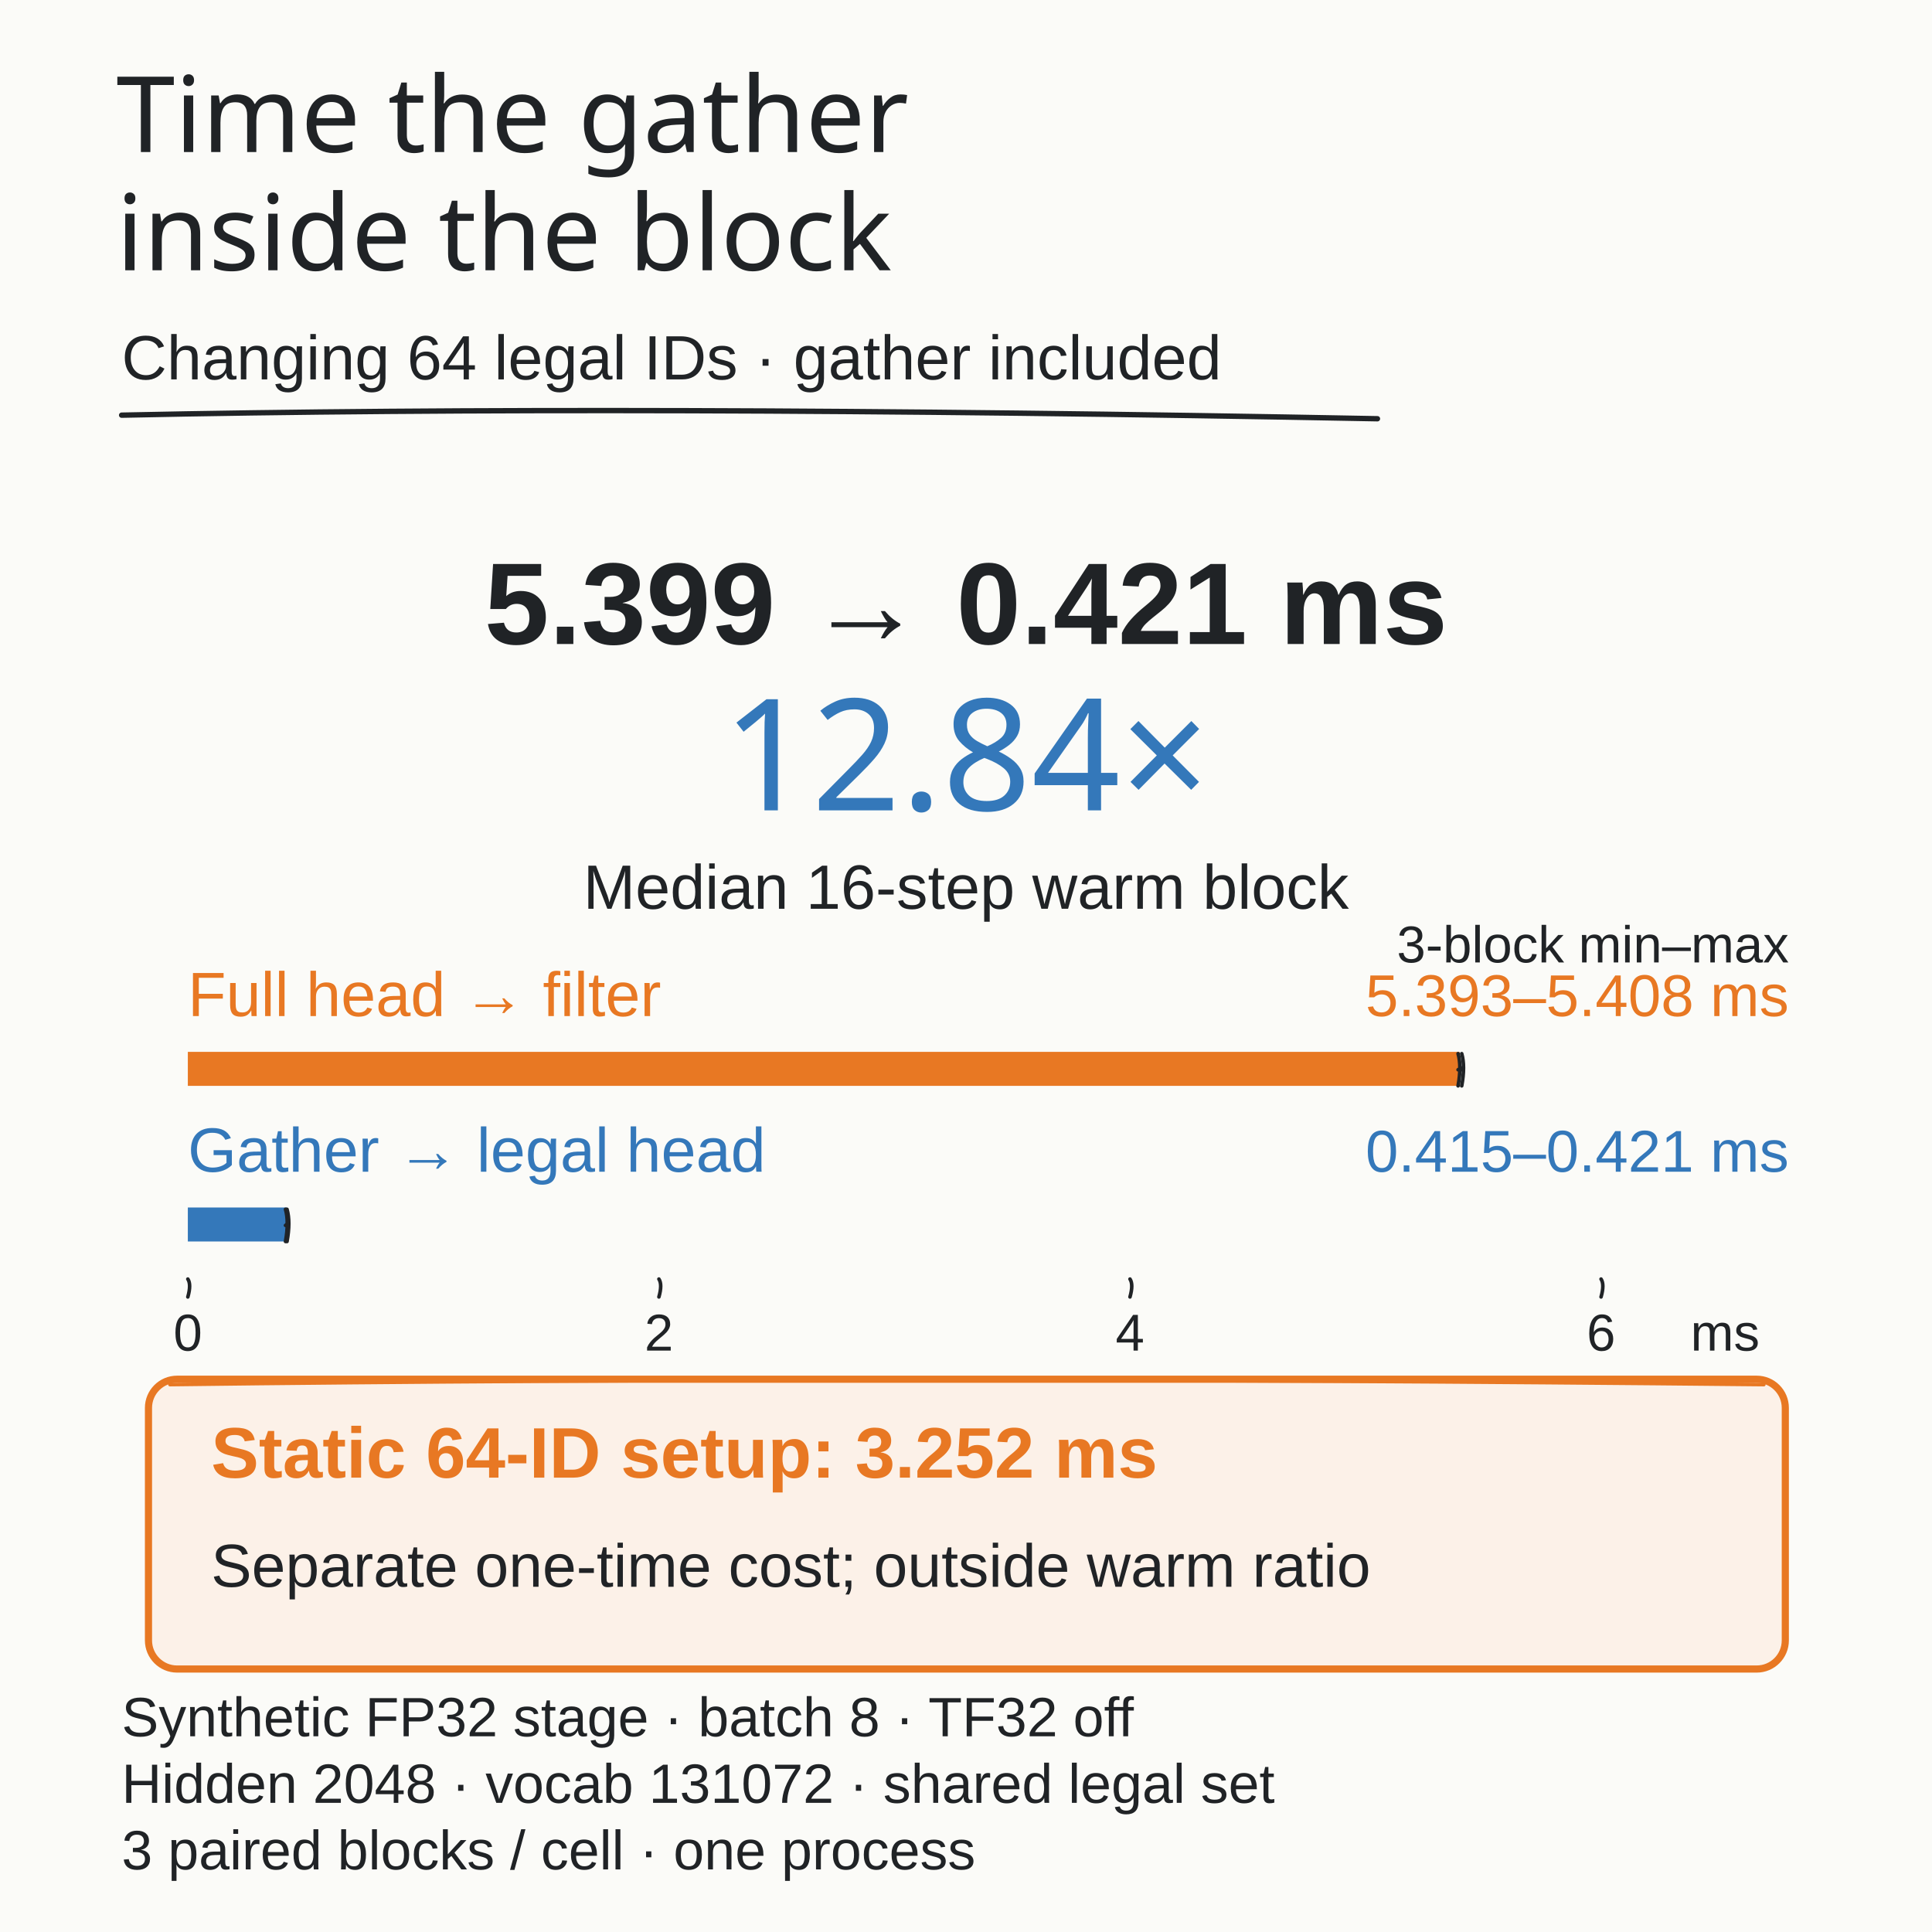
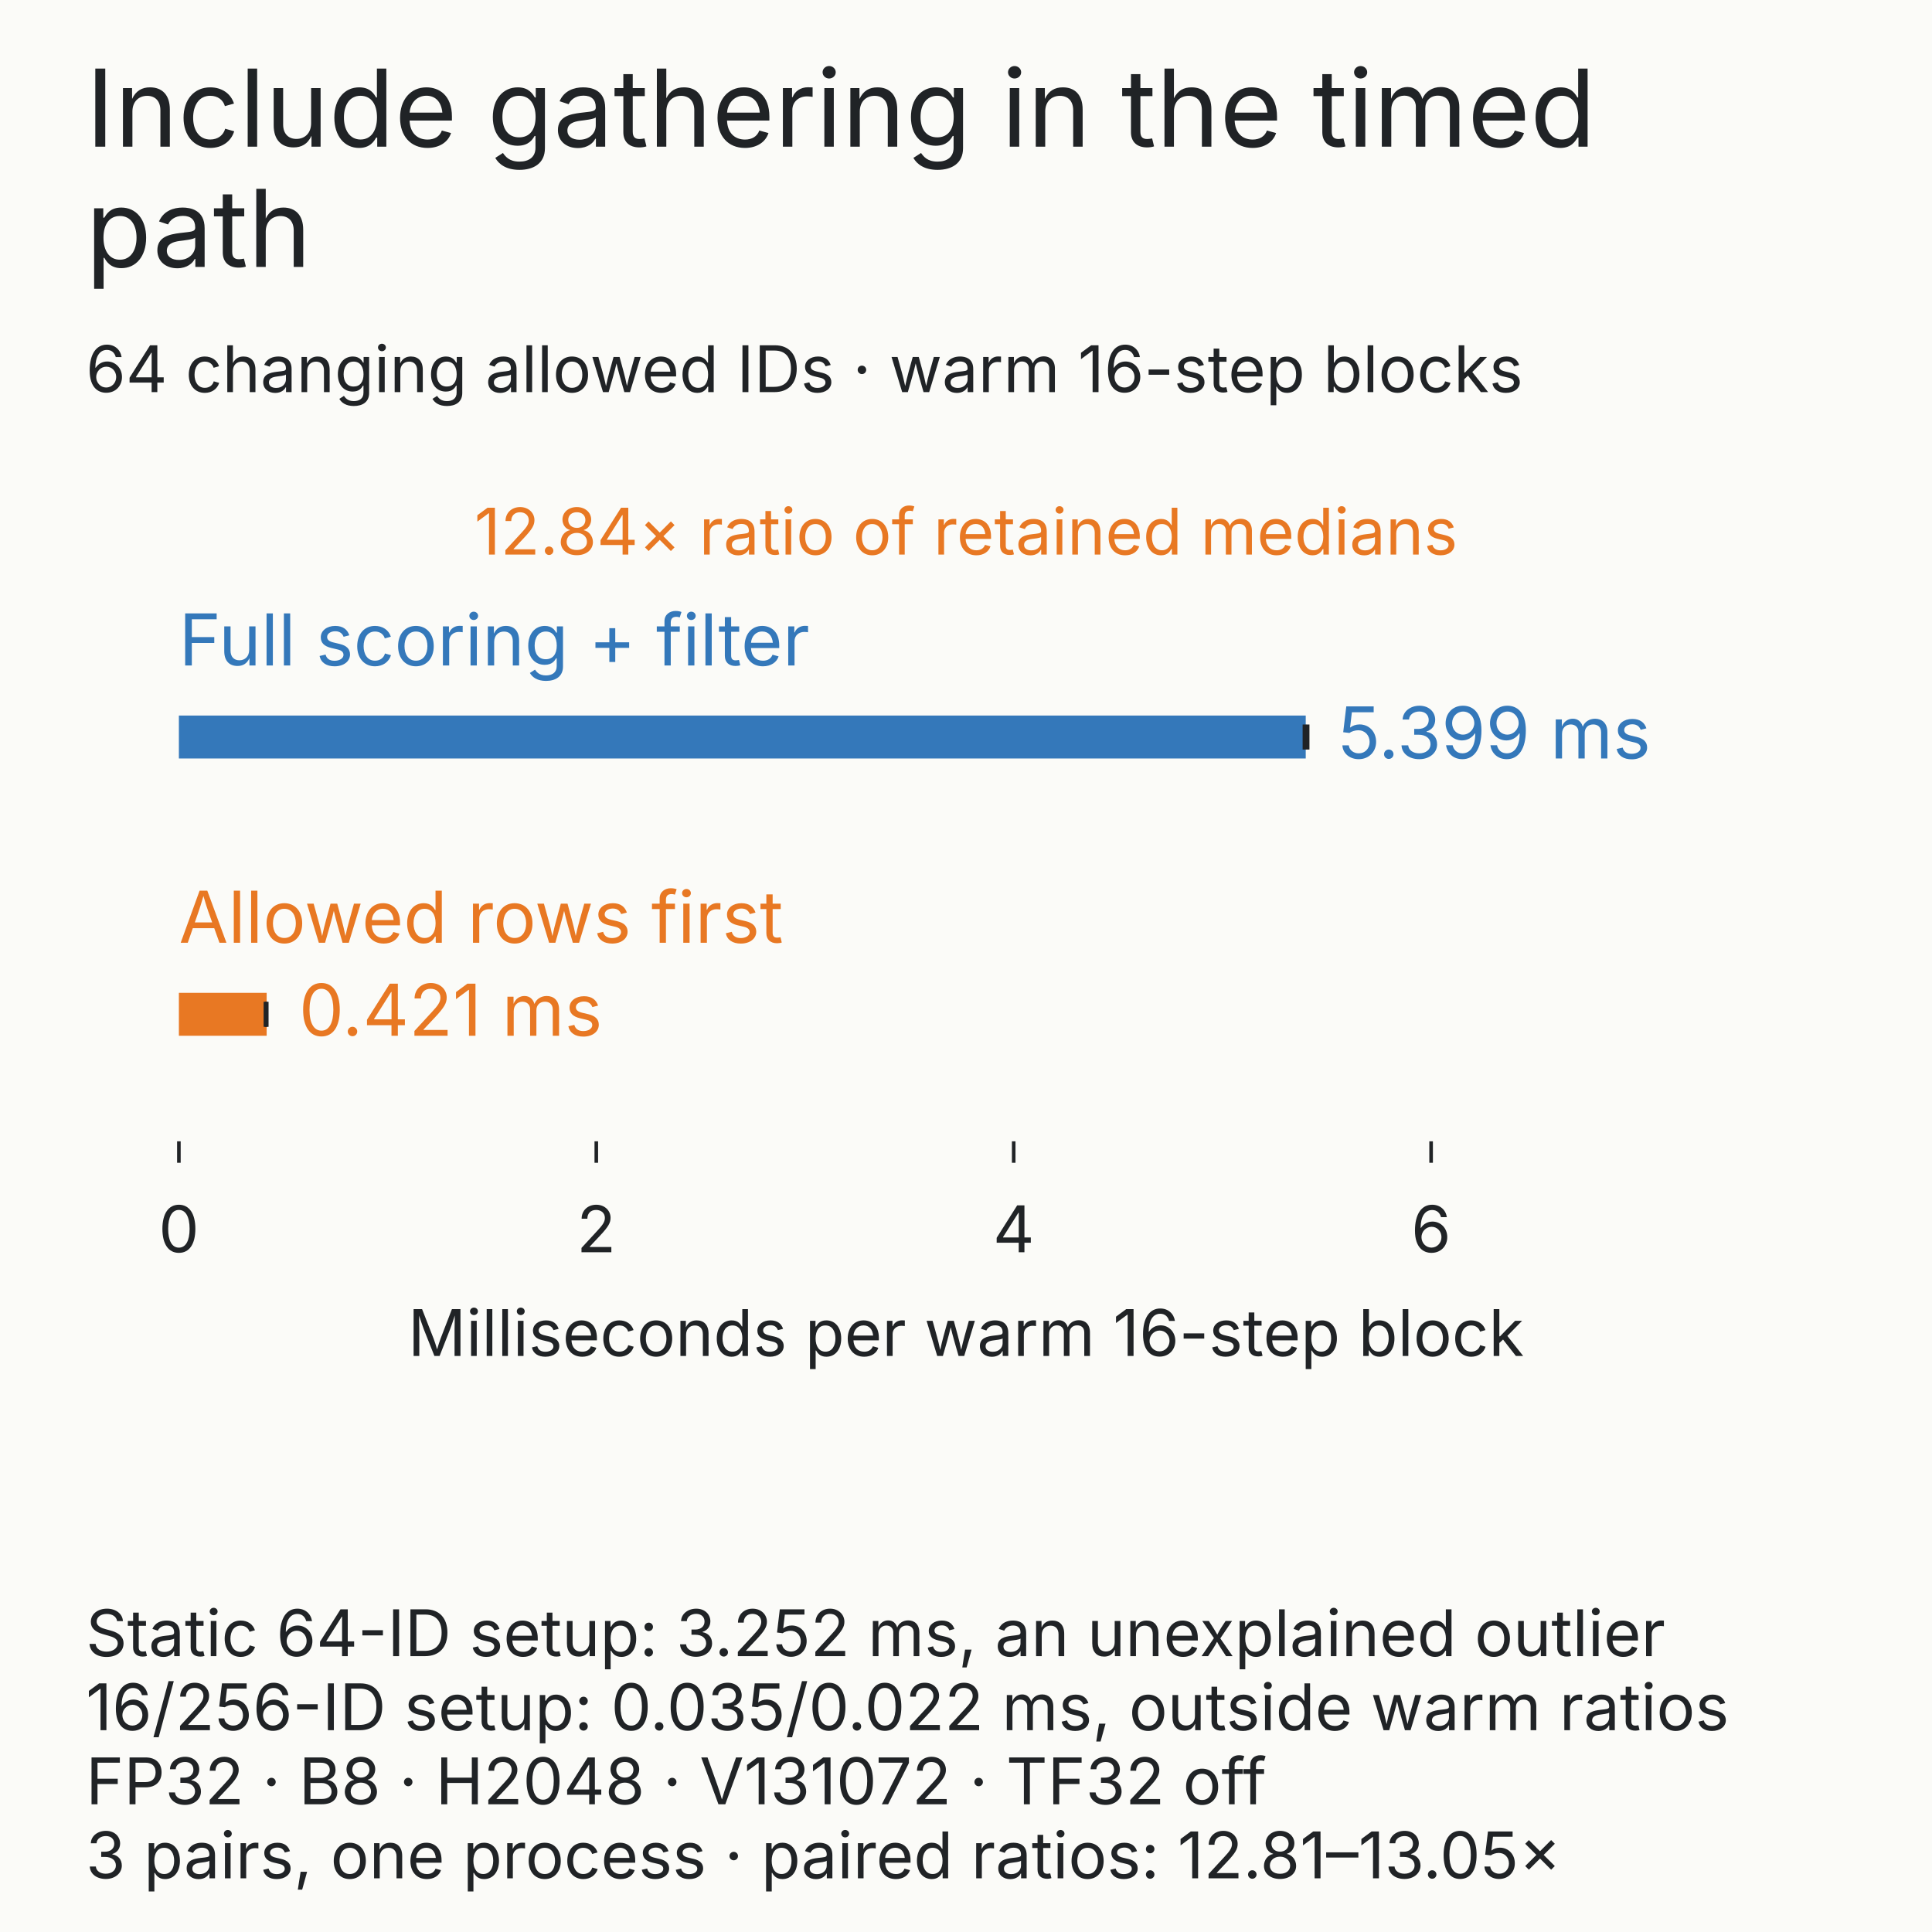
<svg xmlns="http://www.w3.org/2000/svg" width="1080" height="1080" viewBox="0 0 1080 1080">
  <rect width="100%" height="100%" fill="#FBFBF8" />
  <defs>
-     <marker id="arrow" viewBox="0 0 12 12" refX="9" refY="6" markerWidth="5" markerHeight="5" orient="auto">
-       <path d="M1 1 L10 6 L1 11" fill="none" stroke="context-stroke" stroke-width="2" />
+     <marker id="arrow" viewBox="0 0 12 12" refX="10" refY="6" markerWidth="5" markerHeight="5" orient="auto">
+       <path d="M2 2 L10 6 L2 10" fill="none" stroke="context-stroke" stroke-width="2" />
    </marker>
-     <pattern id="hatch" width="18" height="18" patternUnits="userSpaceOnUse">
-       <path d="M-4 18 L18 -4 M8 26 L26 8" stroke="#E87823" stroke-width="2" opacity=".35" />
-     </pattern>
  </defs>
-   <text x="65" y="85" font-family="Bradley Hand" font-size="59" fill="#202326" text-anchor="start" font-weight="normal">
-     <tspan x="65" dy="0">Time the gather</tspan>
-     <tspan x="65" dy="66.08">inside the block</tspan>
-   </text>
-   <text x="68" y="212.08" font-family="Arial, Helvetica, sans-serif" font-size="35" fill="#202326" text-anchor="start" font-weight="normal">
-     <tspan x="68" dy="0">Changing 64 legal IDs · gather included</tspan>
-   </text>
-   <path d="M68 232.08 Q350 226.08 770 234.08" fill="none" stroke="#202326" stroke-width="3" stroke-linecap="round" stroke-linejoin="round" />
-   <text x="540" y="360" font-family="Arial, Helvetica, sans-serif" font-size="65" fill="#202326" text-anchor="middle" font-weight="bold">
-     <tspan x="540" dy="0">5.399 → 0.421 ms</tspan>
-   </text>
-   <text x="540" y="453" font-family="Bradley Hand" font-size="87" fill="#3478BA" text-anchor="middle" font-weight="normal">
-     <tspan x="540" dy="0">12.84×</tspan>
-   </text>
-   <text x="540" y="508" font-family="Arial, Helvetica, sans-serif" font-size="35" fill="#202326" text-anchor="middle" font-weight="normal">
-     <tspan x="540" dy="0">Median 16-step warm block</tspan>
-   </text>
-   <text x="1000" y="538" font-family="Arial, Helvetica, sans-serif" font-size="29" fill="#202326" text-anchor="end" font-weight="normal">
-     <tspan x="1000" dy="0">3-block min–max</tspan>
-   </text>
-   <text x="105" y="568" font-family="Arial, Helvetica, sans-serif" font-size="35" fill="#E87823" text-anchor="start" font-weight="normal">
-     <tspan x="105" dy="0">Full head → filter</tspan>
-   </text>
-   <rect x="105" y="588" width="710.901" height="19" fill="#E87823" stroke="none" stroke-width="1" />
-   <path d="M815.069 598 Q818.093 596.0 817.116 598" fill="none" stroke="#202326" stroke-width="2" stroke-linecap="round" stroke-linejoin="round" />
-   <path d="M815.069 589 Q817.069 596.0 815.069 607" fill="none" stroke="#202326" stroke-width="2" stroke-linecap="round" stroke-linejoin="round" />
-   <path d="M817.116 589 Q819.116 596.0 817.116 607" fill="none" stroke="#202326" stroke-width="2" stroke-linecap="round" stroke-linejoin="round" />
-   <text x="1000" y="568" font-family="Arial, Helvetica, sans-serif" font-size="33" fill="#E87823" text-anchor="end" font-weight="normal">
-     <tspan x="1000" dy="0">5.393–5.408 ms</tspan>
-   </text>
-   <text x="105" y="655" font-family="Arial, Helvetica, sans-serif" font-size="35" fill="#3478BA" text-anchor="start" font-weight="normal">
-     <tspan x="105" dy="0">Gather → legal head</tspan>
-   </text>
-   <rect x="105" y="675" width="55.376" height="19" fill="#3478BA" stroke="none" stroke-width="1" />
-   <path d="M159.588 685 Q162.016 683.0 160.444 685" fill="none" stroke="#202326" stroke-width="2" stroke-linecap="round" stroke-linejoin="round" />
-   <path d="M159.588 676 Q161.588 683.0 159.588 694" fill="none" stroke="#202326" stroke-width="2" stroke-linecap="round" stroke-linejoin="round" />
-   <path d="M160.444 676 Q162.444 683.0 160.444 694" fill="none" stroke="#202326" stroke-width="2" stroke-linecap="round" stroke-linejoin="round" />
-   <text x="1000" y="655" font-family="Arial, Helvetica, sans-serif" font-size="33" fill="#3478BA" text-anchor="end" font-weight="normal">
-     <tspan x="1000" dy="0">0.415–0.421 ms</tspan>
-   </text>
-   <path d="M105.0 715 Q107.0 718.0 105.0 725" fill="none" stroke="#202326" stroke-width="2" stroke-linecap="round" stroke-linejoin="round" />
-   <text x="105.0" y="755" font-family="Arial, Helvetica, sans-serif" font-size="29" fill="#202326" text-anchor="middle" font-weight="normal">
-     <tspan x="105.0" dy="0">0</tspan>
-   </text>
-   <path d="M368.333 715 Q370.333 718.0 368.333 725" fill="none" stroke="#202326" stroke-width="2" stroke-linecap="round" stroke-linejoin="round" />
-   <text x="368.333" y="755" font-family="Arial, Helvetica, sans-serif" font-size="29" fill="#202326" text-anchor="middle" font-weight="normal">
-     <tspan x="368.333" dy="0">2</tspan>
-   </text>
-   <path d="M631.667 715 Q633.667 718.0 631.667 725" fill="none" stroke="#202326" stroke-width="2" stroke-linecap="round" stroke-linejoin="round" />
-   <text x="631.667" y="755" font-family="Arial, Helvetica, sans-serif" font-size="29" fill="#202326" text-anchor="middle" font-weight="normal">
-     <tspan x="631.667" dy="0">4</tspan>
-   </text>
-   <path d="M895.0 715 Q897.0 718.0 895.0 725" fill="none" stroke="#202326" stroke-width="2" stroke-linecap="round" stroke-linejoin="round" />
-   <text x="895.0" y="755" font-family="Arial, Helvetica, sans-serif" font-size="29" fill="#202326" text-anchor="middle" font-weight="normal">
-     <tspan x="895.0" dy="0">6</tspan>
-   </text>
-   <text x="945" y="755" font-family="Arial, Helvetica, sans-serif" font-size="29" fill="#202326" text-anchor="start" font-weight="normal">
-     <tspan x="945" dy="0">ms</tspan>
-   </text>
-   <rect x="83" y="771" width="915" height="162" rx="16" fill="#FCF1E8" stroke="#E87823" stroke-width="4" />
-   <path d="M95 774 Q494.75 769 986 774" fill="none" stroke="#E87823" stroke-width="2" stroke-linecap="round" stroke-linejoin="round" />
-   <text x="118" y="826" font-family="Arial, Helvetica, sans-serif" font-size="40" fill="#E87823" text-anchor="start" font-weight="bold">
-     <tspan x="118" dy="0">Static 64-ID setup: 3.252 ms</tspan>
-   </text>
-   <text x="118" y="887" font-family="Arial, Helvetica, sans-serif" font-size="34" fill="#202326" text-anchor="start" font-weight="normal">
-     <tspan x="118" dy="0">Separate one-time cost; outside warm ratio</tspan>
-   </text>
-   <text x="68" y="970.6" font-family="Arial, Helvetica, sans-serif" font-size="31" fill="#202326" text-anchor="start" font-weight="normal">
-     <tspan x="68" dy="0">Synthetic FP32 stage · batch 8 · TF32 off</tspan>
-     <tspan x="68" dy="37.2">Hidden 2048 · vocab 131072 · shared legal set</tspan>
-     <tspan x="68" dy="37.2">3 paired blocks / cell · one process</tspan>
-   </text>
+   <text x="48" y="82.0" font-family="Inter" font-size="60" font-weight="400" font-style="normal" fill="#202326" text-anchor="start">Include gathering in the timed</text>
+   <text x="48" y="149.2" font-family="Inter" font-size="60" font-weight="400" font-style="normal" fill="#202326" text-anchor="start">path</text>
+   <text x="48" y="219.2" font-family="Inter" font-size="36" font-weight="400" font-style="normal" fill="#202326" text-anchor="start">64 changing allowed IDs · warm 16-step blocks</text>
+   <text x="540.0" y="310.0" font-family="Inter" font-size="36" font-weight="400" font-style="normal" fill="#E87823" text-anchor="middle">12.84× ratio of retained medians</text>
+   <text x="100" y="372.0" font-family="Inter" font-size="40" font-weight="400" font-style="normal" fill="#3478BA" text-anchor="start">Full scoring + filter</text>
+   <rect data-science="bar" data-series="baseline" data-mode="changing" data-size="64" x="100" y="400" width="629.912" height="24" fill="#3478BA" />
+   <line x1="729.175" y1="412.0" x2="730.989" y2="412.0" stroke="#202326" stroke-width="2" />
+   <line x1="729.175" y1="405.0" x2="729.175" y2="419.0" stroke="#202326" stroke-width="2" />
+   <line x1="730.989" y1="405.0" x2="730.989" y2="419.0" stroke="#202326" stroke-width="2" />
+   <text x="747.912" y="424.0" font-family="Inter" font-size="40" font-weight="400" font-style="normal" fill="#3478BA" text-anchor="start">5.399 ms</text>
+   <text x="100" y="527.0" font-family="Inter" font-size="40" font-weight="400" font-style="normal" fill="#E87823" text-anchor="start">Allowed rows first</text>
+   <rect data-science="bar" data-series="candidate" data-mode="changing" data-size="64" x="100" y="555" width="49.067" height="24" fill="#E87823" />
+   <line x1="148.369" y1="567.0" x2="149.128" y2="567.0" stroke="#202326" stroke-width="2" />
+   <line x1="148.369" y1="560.0" x2="148.369" y2="574.0" stroke="#202326" stroke-width="2" />
+   <line x1="149.128" y1="560.0" x2="149.128" y2="574.0" stroke="#202326" stroke-width="2" />
+   <text x="167.067" y="579.0" font-family="Inter" font-size="40" font-weight="400" font-style="normal" fill="#E87823" text-anchor="start">0.421 ms</text>
+   <line x1="100.0" y1="638" x2="100.0" y2="650" stroke="#202326" stroke-width="2" />
+   <text x="100.0" y="700.0" font-family="Inter" font-size="36" font-weight="400" font-style="normal" fill="#202326" text-anchor="middle">0</text>
+   <line x1="333.333" y1="638" x2="333.333" y2="650" stroke="#202326" stroke-width="2" />
+   <text x="333.333" y="700.0" font-family="Inter" font-size="36" font-weight="400" font-style="normal" fill="#202326" text-anchor="middle">2</text>
+   <line x1="566.667" y1="638" x2="566.667" y2="650" stroke="#202326" stroke-width="2" />
+   <text x="566.667" y="700.0" font-family="Inter" font-size="36" font-weight="400" font-style="normal" fill="#202326" text-anchor="middle">4</text>
+   <line x1="800.0" y1="638" x2="800.0" y2="650" stroke="#202326" stroke-width="2" />
+   <text x="800.0" y="700.0" font-family="Inter" font-size="36" font-weight="400" font-style="normal" fill="#202326" text-anchor="middle">6</text>
+   <text x="540.0" y="758.0" font-family="Inter" font-size="36" font-weight="400" font-style="normal" fill="#202326" text-anchor="middle">Milliseconds per warm 16-step block</text>
+   <text x="48" y="925.8" font-family="Inter" font-size="36" font-weight="400" font-style="normal" fill="#202326" text-anchor="start">Static 64-ID setup: 3.252 ms, an unexplained outlier</text>
+   <text x="48" y="967.2" font-family="Inter" font-size="36" font-weight="400" font-style="normal" fill="#202326" text-anchor="start">16/256-ID setup: 0.035/0.022 ms, outside warm ratios</text>
+   <text x="48" y="1008.6" font-family="Inter" font-size="36" font-weight="400" font-style="normal" fill="#202326" text-anchor="start">FP32 · B8 · H2048 · V131072 · TF32 off</text>
+   <text x="48" y="1050.0" font-family="Inter" font-size="36" font-weight="400" font-style="normal" fill="#202326" text-anchor="start">3 pairs, one process · paired ratios: 12.81–13.05×</text>
</svg>
